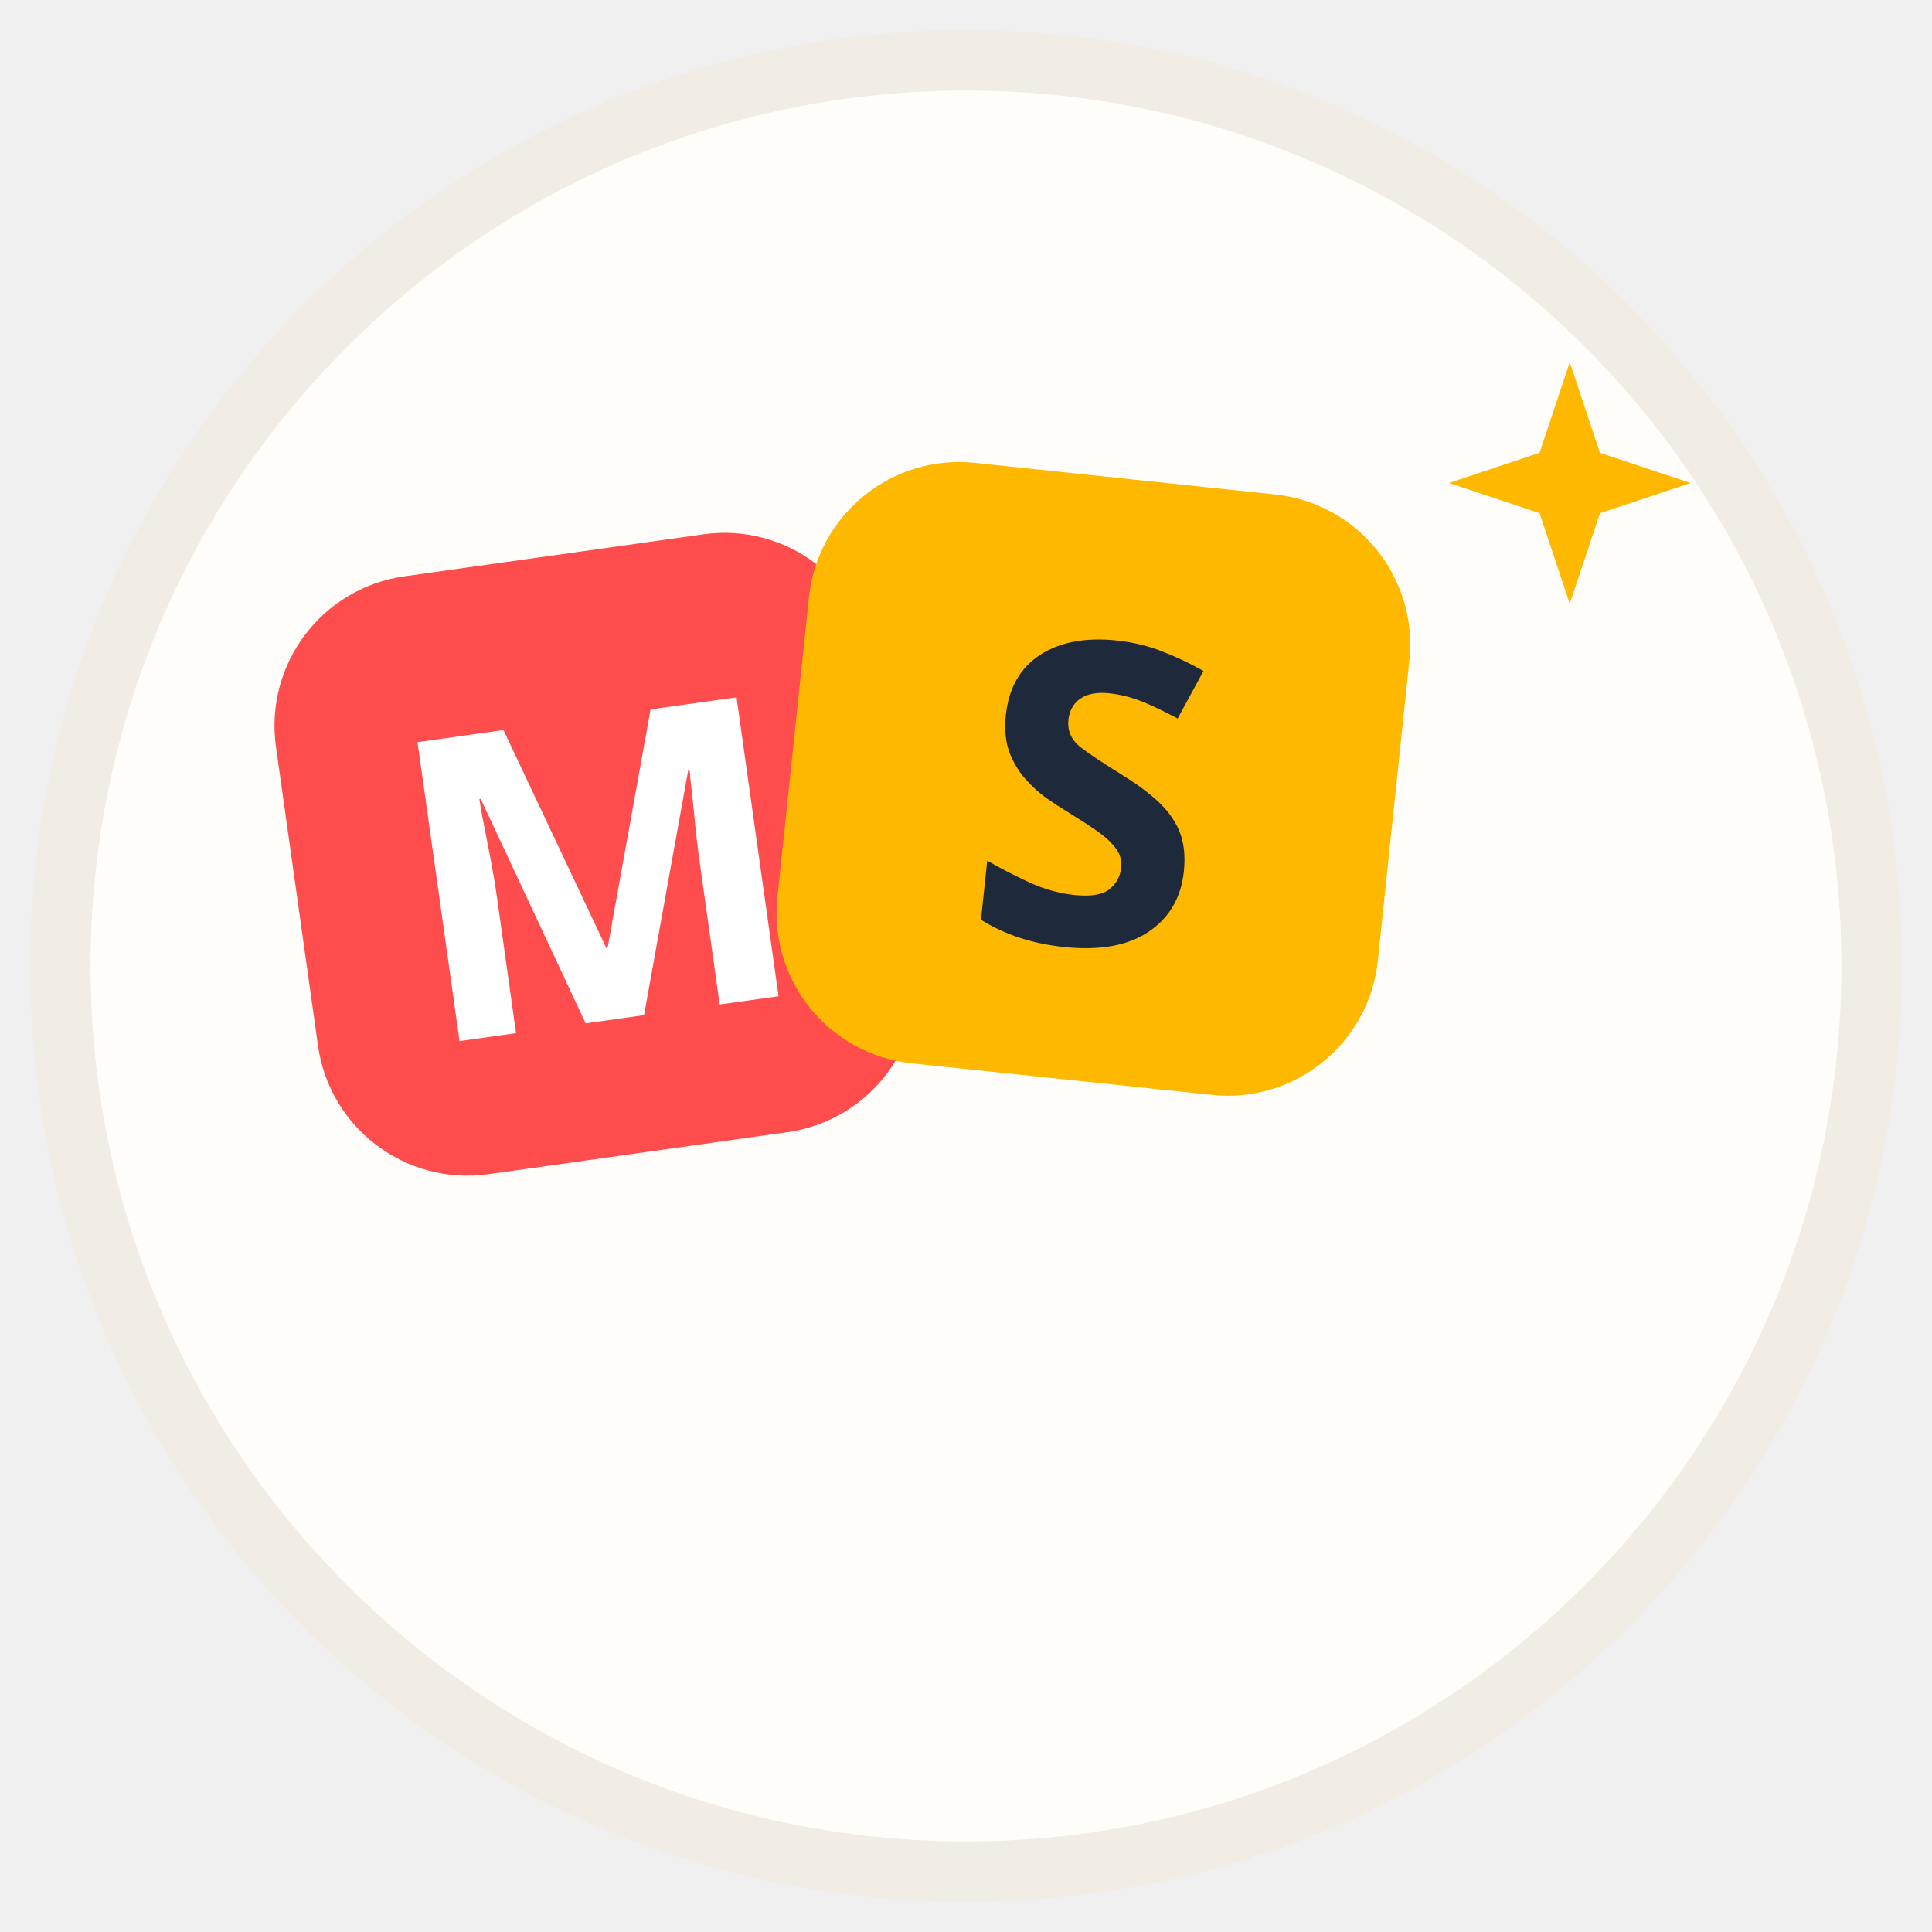
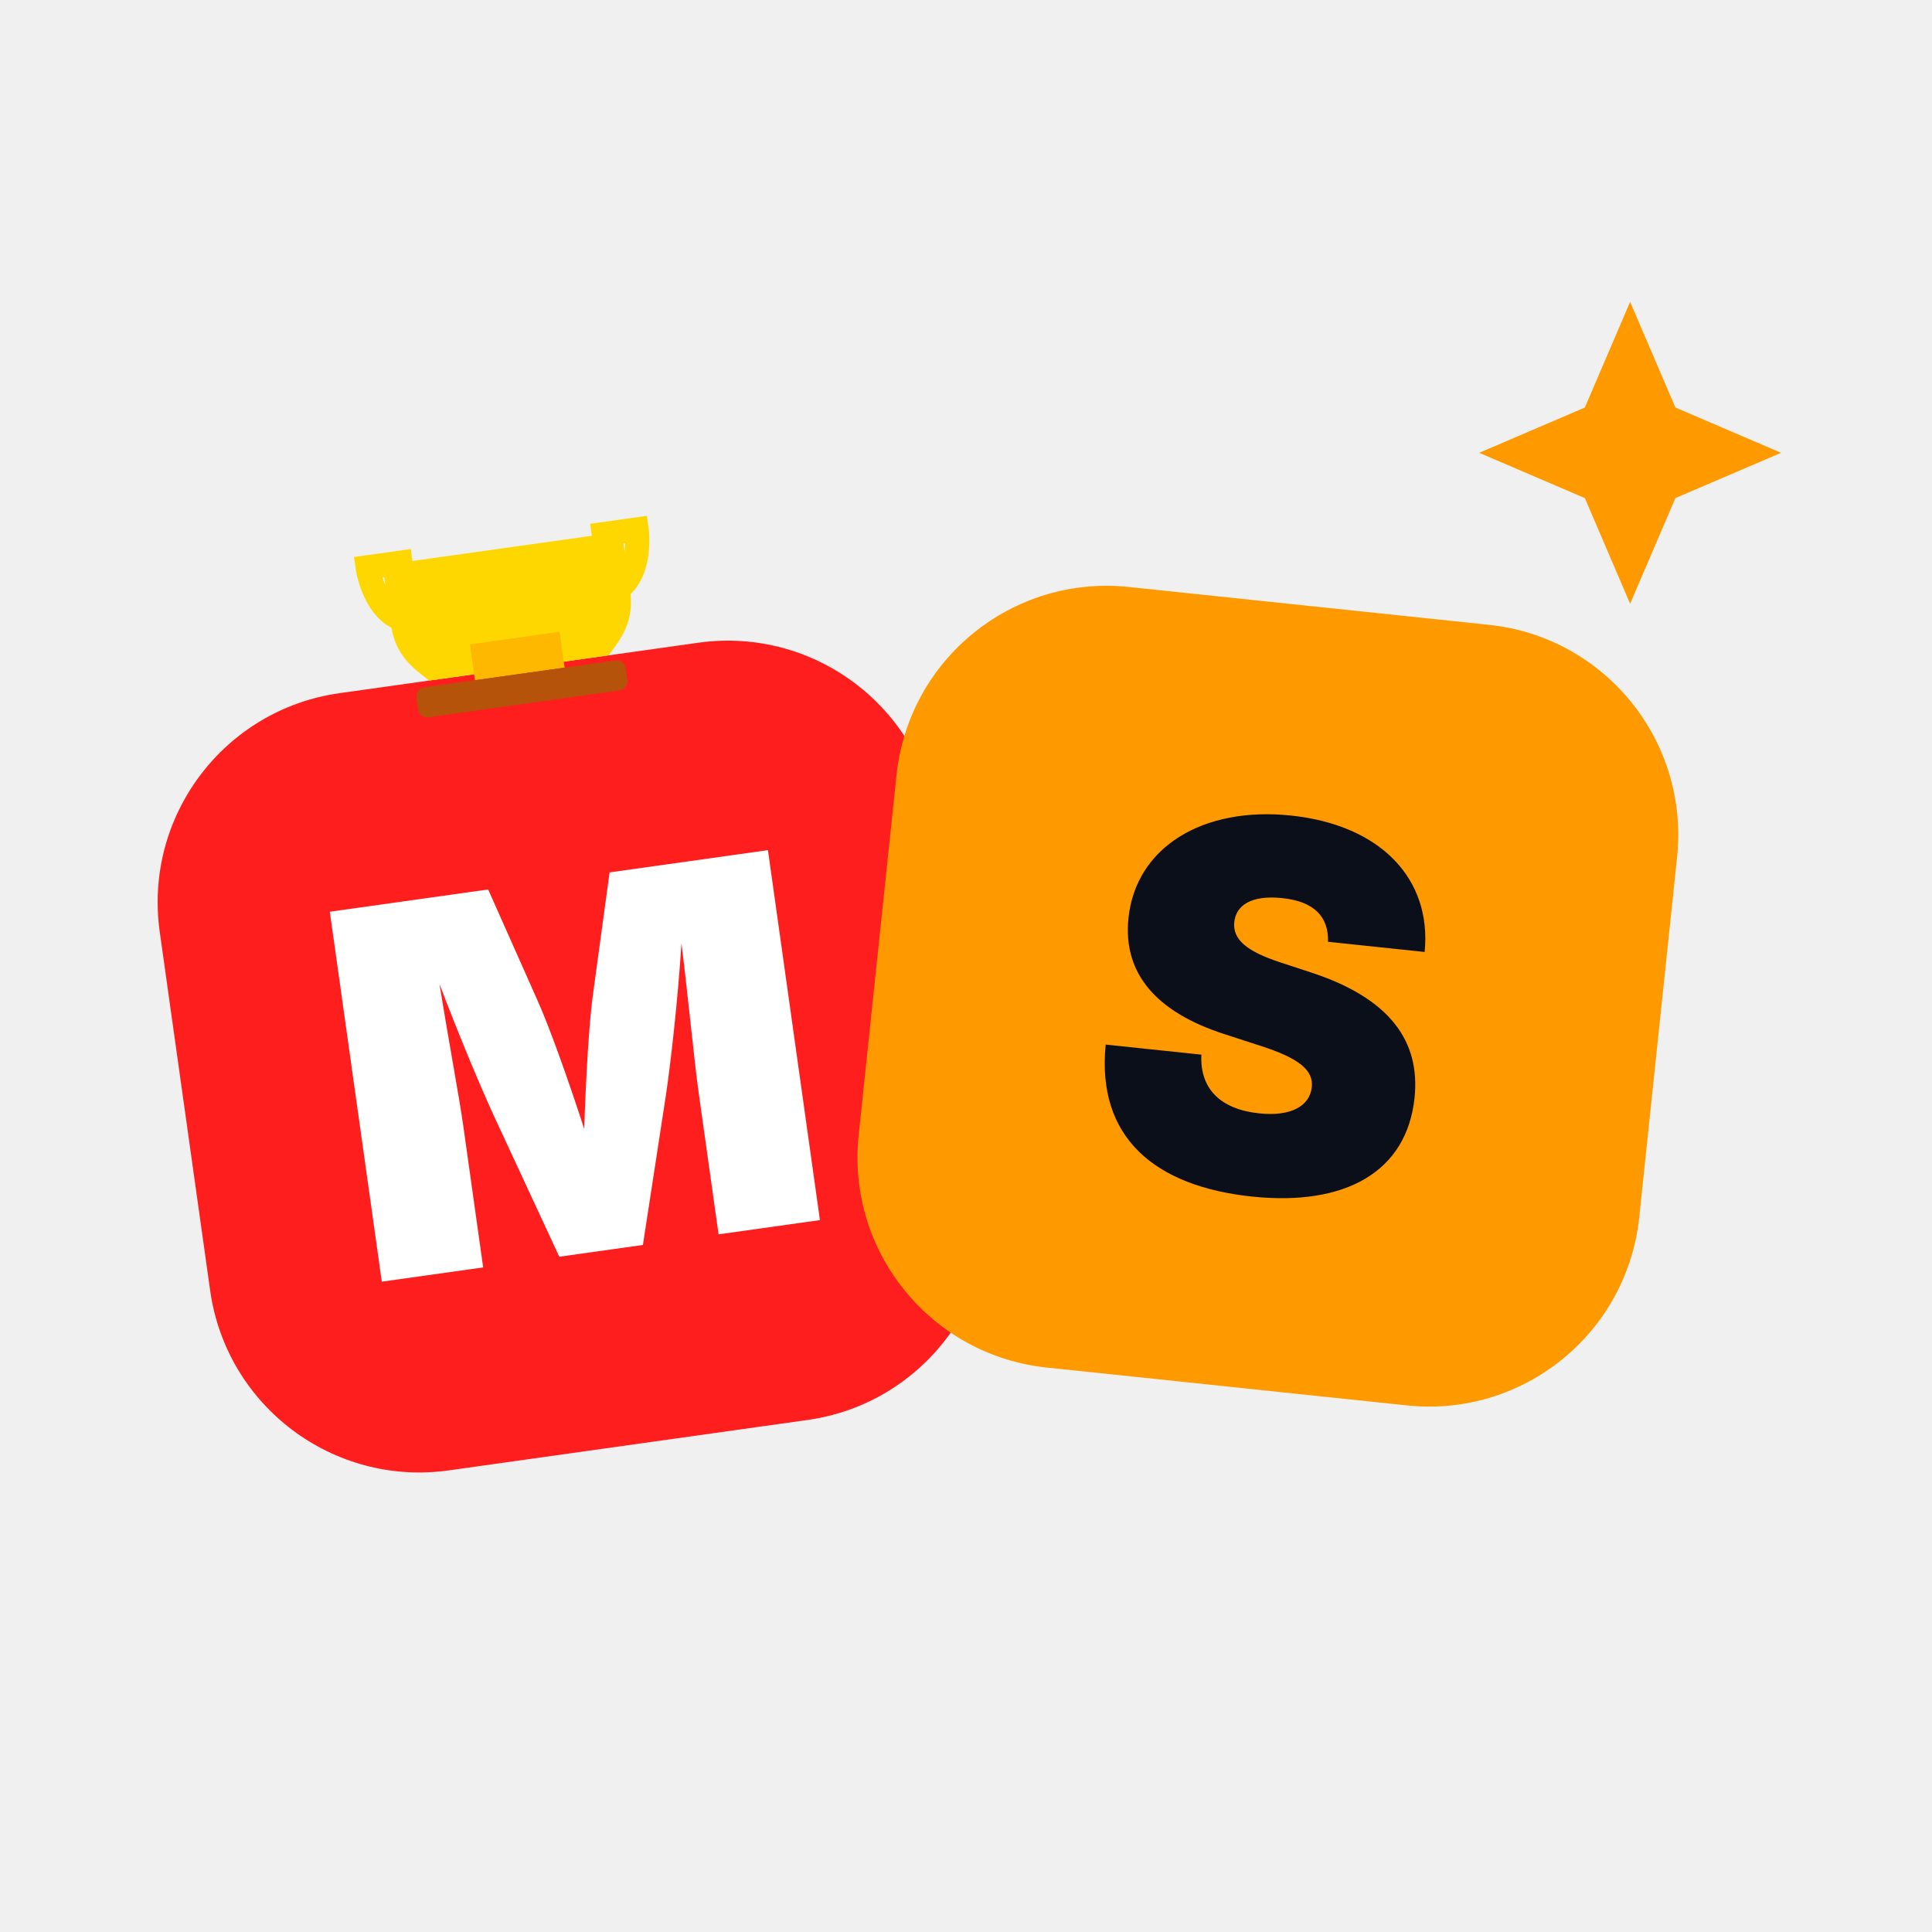
- <svg xmlns="http://www.w3.org/2000/svg" viewBox="0 0 64 64">
-   <circle cx="32" cy="32" r="30" fill="#FFFDF9" stroke="#F1ECE4" stroke-width="2" />
-   <g transform="translate(10, 18) rotate(-8, 12, 12)">
-     <rect width="20" height="20" rx="5" fill="#FF4D4D" />
-     <text x="10" y="15.5" text-anchor="middle" font-family="Arial Black, sans-serif" font-weight="900" font-size="14" fill="white">M</text>
+ <svg xmlns="http://www.w3.org/2000/svg" viewBox="0 0 64 64" fill="none">
+   <g transform="translate(6, 22) rotate(-8, 13, 13)">
+     <rect width="26" height="26" rx="7" fill="#FF1E1E" />
+     <path d="M13,-4 L9,-4 L9,-2 C9,-1 9.5,-0.5 10,0 L16,0 C16.5,-0.5 17,-1 17,-2 L17,-4 L13,-4 Z" fill="#FFD700" />
+     <path d="M10,-2 C8.5,-2 8.5,-4 8.5,-4 L10,-4 M16,-2 C17.5,-2 17.5,-4 17.5,-4 L16,-4" stroke="#FFD700" stroke-width="0.8" fill="none" />
+     <rect x="11.5" y="-1" width="3" height="1.2" fill="#FFB800" />
+     <rect x="9.5" y="0.2" width="7" height="1" rx="0.3" fill="#B45309" />
+     <text x="13" y="19.5" text-anchor="middle" font-family="system-ui, -apple-system, sans-serif" font-weight="900" font-size="17" fill="#FFFFFF">M</text>
  </g>
-   <g transform="translate(26, 16) rotate(6, 12, 12)">
-     <rect width="20" height="20" rx="5" fill="#FFB800" />
-     <text x="10" y="15.5" text-anchor="middle" font-family="Arial Black, sans-serif" font-weight="900" font-size="14" fill="#1E293B">S</text>
+   <g transform="translate(29, 20) rotate(6, 13, 13)">
+     <rect width="26" height="26" rx="7" fill="#FF9900" />
+     <text x="13" y="19.5" text-anchor="middle" font-family="system-ui, -apple-system, sans-serif" font-weight="900" font-size="17" fill="#0B0F19">S</text>
  </g>
-   <g transform="translate(48, 12)">
-     <polygon points="4,0 5,3 8,4 5,5 4,8 3,5 0,4 3,3" fill="#FFB800" />
-   </g>
+   <path d="M54,10 L55.5,13.5 L59,15 L55.5,16.5 L54,20 L52.5,16.5 L49,15 L52.5,13.5 Z" fill="#FF9900" />
</svg>
